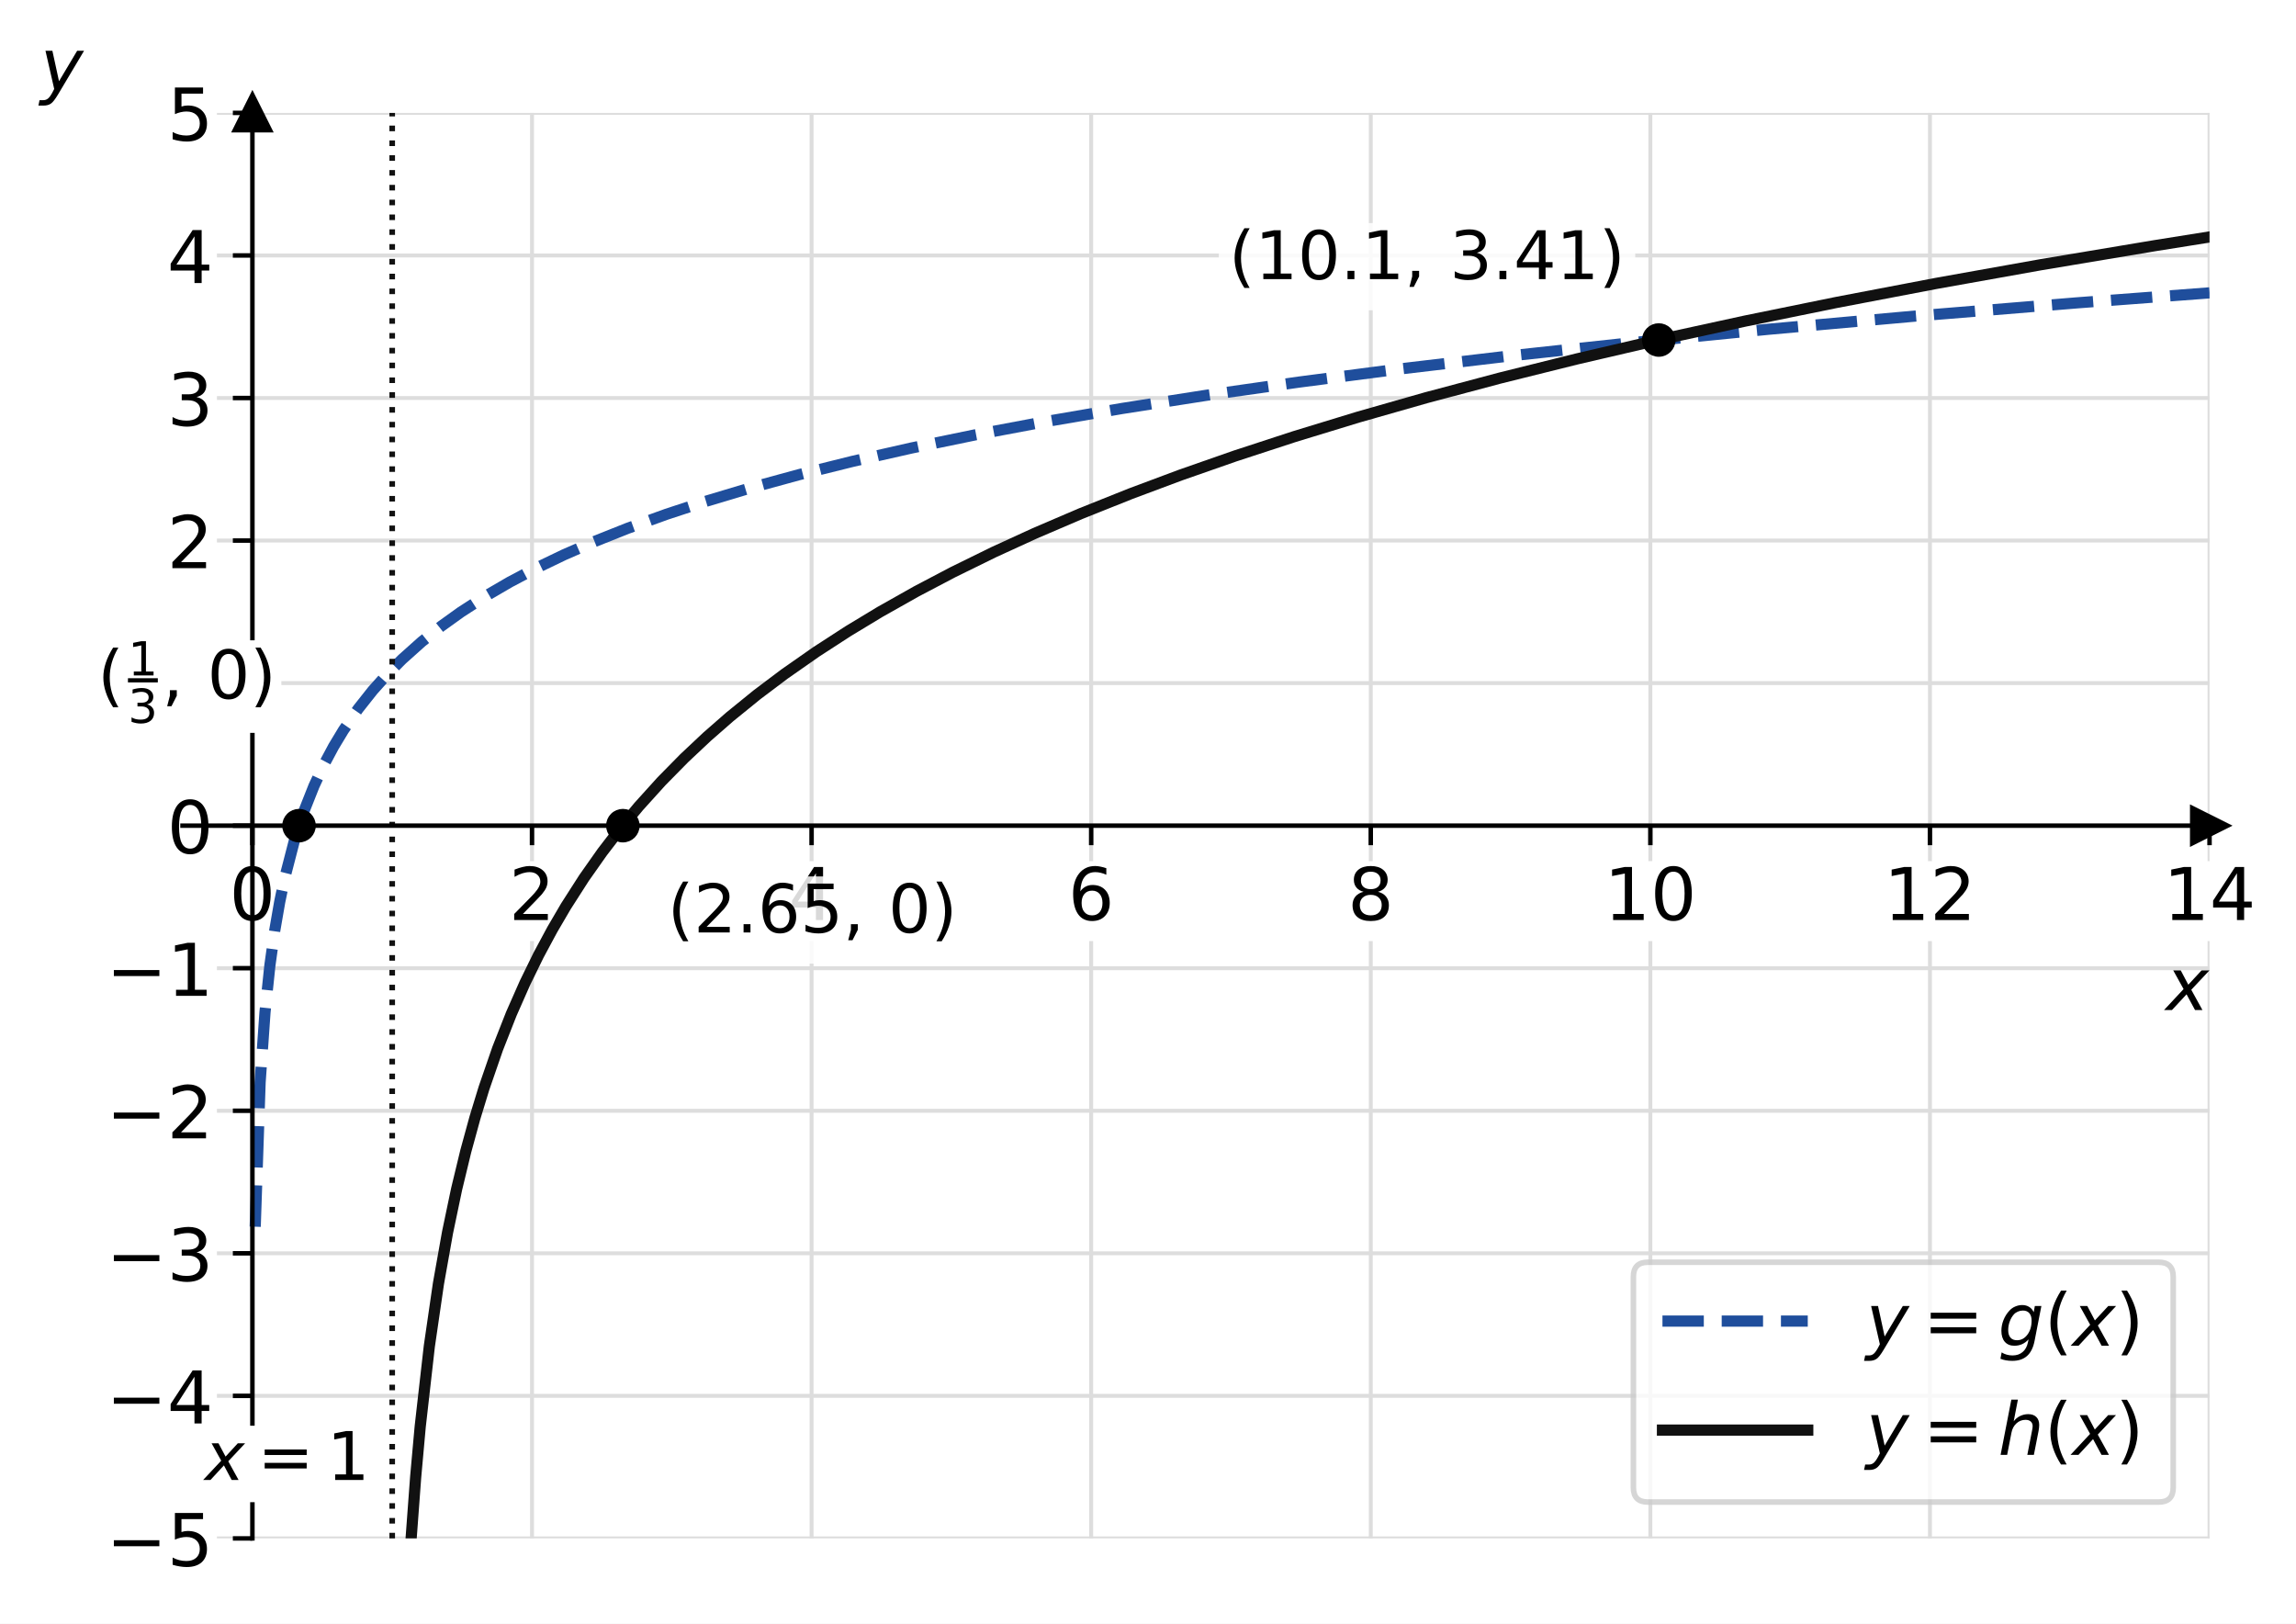
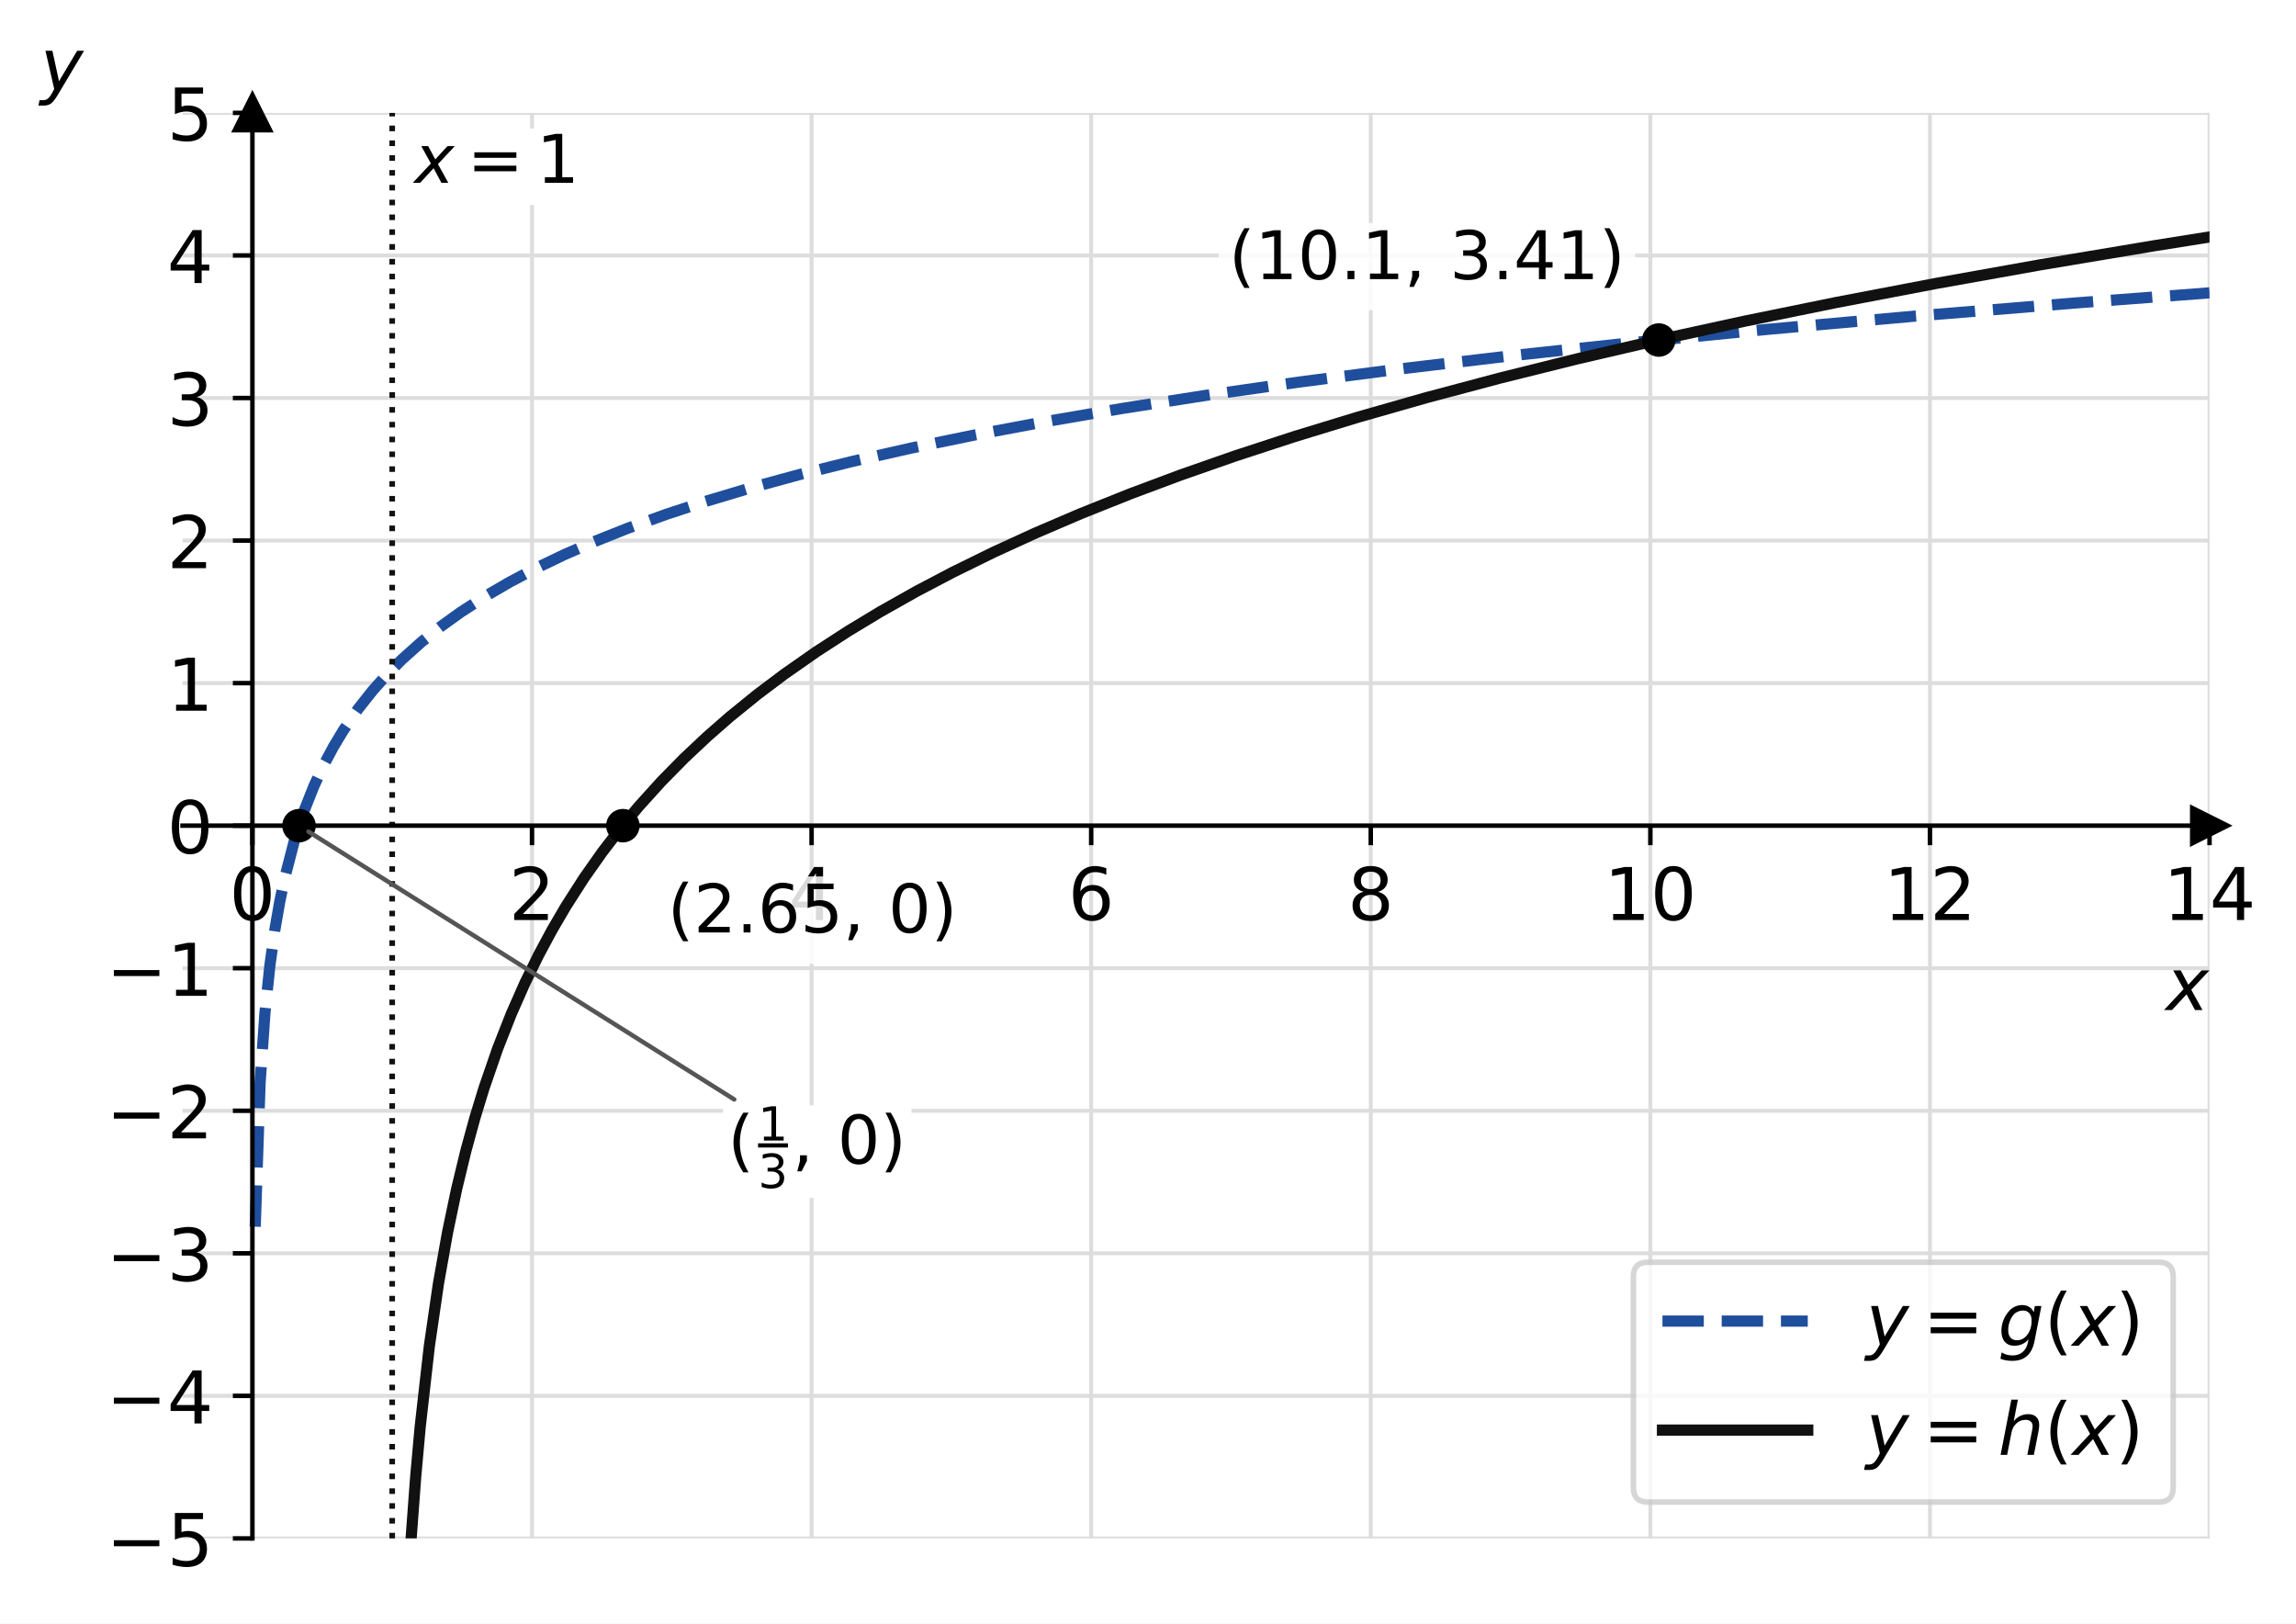
<svg xmlns="http://www.w3.org/2000/svg" xmlns:xlink="http://www.w3.org/1999/xlink" width="410.829pt" height="290.486pt" viewBox="0 0 410.829 290.486" version="1.1">
  <defs>
    <style type="text/css">*{stroke-linejoin: round; stroke-linecap: butt}</style>
  </defs>
  <g id="figure_1">
    <g id="patch_1">
      <path d="M 0 290.486  L 410.829 290.486  L 410.829 0  L 0 0  z " style="fill: #ffffff" />
    </g>
    <g id="axes_1">
      <g id="patch_2">
        <path d="M 32.658 275.224  L 395.358 275.224  L 395.358 20.2  L 32.658 20.2  z " style="fill: #ffffff" />
      </g>
      <g id="matplotlib.axis_1">
        <g id="xtick_1">
          <g id="line2d_1">
-             <path d="M 45.165 275.224  L 45.165 20.2  " clip-path="url(#p9cba56eabe)" style="fill: none; stroke: #dddddd; stroke-width: 0.7; stroke-linecap: square" />
+             <path d="M 45.165 275.224  L 45.165 20.2  " clip-path="url(#p7bfbd3f71d)" style="fill: none; stroke: #dddddd; stroke-width: 0.7; stroke-linecap: square" />
          </g>
          <g id="line2d_2">
            <defs>
-               <path id="mcb9bb6d988" d="M 0 0  L 0 3.5  " style="stroke: #000000; stroke-width: 0.8" />
+               <path id="mcca59a7340" d="M 0 0  L 0 3.5  " style="stroke: #000000; stroke-width: 0.8" />
            </defs>
            <g>
-               <use xlink:href="#mcb9bb6d988" x="45.165" y="147.712" style="stroke: #000000; stroke-width: 0.8" />
+               <use xlink:href="#mcca59a7340" x="45.165" y="147.712" style="stroke: #000000; stroke-width: 0.8" />
            </g>
          </g>
          <g id="text_1">
-             <g id="patch_3">
-               <path d="M 40.379 168.362  L 49.95 168.362  L 49.95 154.062  L 40.379 154.062  z " style="fill: #ffffff" />
-             </g>
            <text style="font-size: 13px; font-family: 'DejaVu Sans'; text-anchor: middle" x="45.165" y="164.589" transform="rotate(-0 45.16484 164.589)">0</text>
          </g>
        </g>
        <g id="xtick_2">
          <g id="line2d_3">
-             <path d="M 95.192 275.224  L 95.192 20.2  " clip-path="url(#p9cba56eabe)" style="fill: none; stroke: #dddddd; stroke-width: 0.7; stroke-linecap: square" />
+             <path d="M 95.192 275.224  L 95.192 20.2  " clip-path="url(#p7bfbd3f71d)" style="fill: none; stroke: #dddddd; stroke-width: 0.7; stroke-linecap: square" />
          </g>
          <g id="line2d_4">
            <g>
-               <use xlink:href="#mcb9bb6d988" x="95.192" y="147.712" style="stroke: #000000; stroke-width: 0.8" />
+               <use xlink:href="#mcca59a7340" x="95.192" y="147.712" style="stroke: #000000; stroke-width: 0.8" />
            </g>
          </g>
          <g id="text_2">
-             <g id="patch_4">
-               <path d="M 90.407 168.362  L 99.978 168.362  L 99.978 154.062  L 90.407 154.062  z " style="fill: #ffffff" />
-             </g>
            <text style="font-size: 13px; font-family: 'DejaVu Sans'; text-anchor: middle" x="95.192" y="164.589" transform="rotate(-0 95.19243 164.589)">2</text>
          </g>
        </g>
        <g id="xtick_3">
          <g id="line2d_5">
-             <path d="M 145.22 275.224  L 145.22 20.2  " clip-path="url(#p9cba56eabe)" style="fill: none; stroke: #dddddd; stroke-width: 0.7; stroke-linecap: square" />
+             <path d="M 145.22 275.224  L 145.22 20.2  " clip-path="url(#p7bfbd3f71d)" style="fill: none; stroke: #dddddd; stroke-width: 0.7; stroke-linecap: square" />
          </g>
          <g id="line2d_6">
            <g>
-               <use xlink:href="#mcb9bb6d988" x="145.22" y="147.712" style="stroke: #000000; stroke-width: 0.8" />
+               <use xlink:href="#mcca59a7340" x="145.22" y="147.712" style="stroke: #000000; stroke-width: 0.8" />
            </g>
          </g>
          <g id="text_3">
-             <g id="patch_5">
-               <path d="M 140.434 168.362  L 150.006 168.362  L 150.006 154.062  L 140.434 154.062  z " style="fill: #ffffff" />
-             </g>
            <text style="font-size: 13px; font-family: 'DejaVu Sans'; text-anchor: middle" x="145.22" y="164.589" transform="rotate(-0 145.22 164.589)">4</text>
          </g>
        </g>
        <g id="xtick_4">
          <g id="line2d_7">
-             <path d="M 195.248 275.224  L 195.248 20.2  " clip-path="url(#p9cba56eabe)" style="fill: none; stroke: #dddddd; stroke-width: 0.7; stroke-linecap: square" />
+             <path d="M 195.248 275.224  L 195.248 20.2  " clip-path="url(#p7bfbd3f71d)" style="fill: none; stroke: #dddddd; stroke-width: 0.7; stroke-linecap: square" />
          </g>
          <g id="line2d_8">
            <g>
-               <use xlink:href="#mcb9bb6d988" x="195.248" y="147.712" style="stroke: #000000; stroke-width: 0.8" />
+               <use xlink:href="#mcca59a7340" x="195.248" y="147.712" style="stroke: #000000; stroke-width: 0.8" />
            </g>
          </g>
          <g id="text_4">
-             <g id="patch_6">
-               <path d="M 190.462 168.362  L 200.033 168.362  L 200.033 154.062  L 190.462 154.062  z " style="fill: #ffffff" />
-             </g>
            <text style="font-size: 13px; font-family: 'DejaVu Sans'; text-anchor: middle" x="195.248" y="164.589" transform="rotate(-0 195.2476 164.589)">6</text>
          </g>
        </g>
        <g id="xtick_5">
          <g id="line2d_9">
-             <path d="M 245.275 275.224  L 245.275 20.2  " clip-path="url(#p9cba56eabe)" style="fill: none; stroke: #dddddd; stroke-width: 0.7; stroke-linecap: square" />
+             <path d="M 245.275 275.224  L 245.275 20.2  " clip-path="url(#p7bfbd3f71d)" style="fill: none; stroke: #dddddd; stroke-width: 0.7; stroke-linecap: square" />
          </g>
          <g id="line2d_10">
            <g>
-               <use xlink:href="#mcb9bb6d988" x="245.275" y="147.712" style="stroke: #000000; stroke-width: 0.8" />
+               <use xlink:href="#mcca59a7340" x="245.275" y="147.712" style="stroke: #000000; stroke-width: 0.8" />
            </g>
          </g>
          <g id="text_5">
-             <g id="patch_7">
-               <path d="M 240.49 168.362  L 250.061 168.362  L 250.061 154.062  L 240.49 154.062  z " style="fill: #ffffff" />
-             </g>
            <text style="font-size: 13px; font-family: 'DejaVu Sans'; text-anchor: middle" x="245.275" y="164.589" transform="rotate(-0 245.2752 164.589)">8</text>
          </g>
        </g>
        <g id="xtick_6">
          <g id="line2d_11">
-             <path d="M 295.303 275.224  L 295.303 20.2  " clip-path="url(#p9cba56eabe)" style="fill: none; stroke: #dddddd; stroke-width: 0.7; stroke-linecap: square" />
+             <path d="M 295.303 275.224  L 295.303 20.2  " clip-path="url(#p7bfbd3f71d)" style="fill: none; stroke: #dddddd; stroke-width: 0.7; stroke-linecap: square" />
          </g>
          <g id="line2d_12">
            <g>
-               <use xlink:href="#mcb9bb6d988" x="295.303" y="147.712" style="stroke: #000000; stroke-width: 0.8" />
+               <use xlink:href="#mcca59a7340" x="295.303" y="147.712" style="stroke: #000000; stroke-width: 0.8" />
            </g>
          </g>
          <g id="text_6">
-             <g id="patch_8">
-               <path d="M 286.382 168.362  L 304.224 168.362  L 304.224 154.062  L 286.382 154.062  z " style="fill: #ffffff" />
-             </g>
            <text style="font-size: 13px; font-family: 'DejaVu Sans'; text-anchor: middle" x="295.303" y="164.589" transform="rotate(-0 295.3028 164.589)">10</text>
          </g>
        </g>
        <g id="xtick_7">
          <g id="line2d_13">
-             <path d="M 345.33 275.224  L 345.33 20.2  " clip-path="url(#p9cba56eabe)" style="fill: none; stroke: #dddddd; stroke-width: 0.7; stroke-linecap: square" />
+             <path d="M 345.33 275.224  L 345.33 20.2  " clip-path="url(#p7bfbd3f71d)" style="fill: none; stroke: #dddddd; stroke-width: 0.7; stroke-linecap: square" />
          </g>
          <g id="line2d_14">
            <g>
-               <use xlink:href="#mcb9bb6d988" x="345.33" y="147.712" style="stroke: #000000; stroke-width: 0.8" />
+               <use xlink:href="#mcca59a7340" x="345.33" y="147.712" style="stroke: #000000; stroke-width: 0.8" />
            </g>
          </g>
          <g id="text_7">
-             <g id="patch_9">
-               <path d="M 336.409 168.362  L 354.252 168.362  L 354.252 154.062  L 336.409 154.062  z " style="fill: #ffffff" />
-             </g>
            <text style="font-size: 13px; font-family: 'DejaVu Sans'; text-anchor: middle" x="345.33" y="164.589" transform="rotate(-0 345.3304 164.589)">12</text>
          </g>
        </g>
        <g id="xtick_8">
          <g id="line2d_15">
-             <path d="M 395.358 275.224  L 395.358 20.2  " clip-path="url(#p9cba56eabe)" style="fill: none; stroke: #dddddd; stroke-width: 0.7; stroke-linecap: square" />
+             <path d="M 395.358 275.224  L 395.358 20.2  " clip-path="url(#p7bfbd3f71d)" style="fill: none; stroke: #dddddd; stroke-width: 0.7; stroke-linecap: square" />
          </g>
          <g id="line2d_16">
            <g>
-               <use xlink:href="#mcb9bb6d988" x="395.358" y="147.712" style="stroke: #000000; stroke-width: 0.8" />
+               <use xlink:href="#mcca59a7340" x="395.358" y="147.712" style="stroke: #000000; stroke-width: 0.8" />
            </g>
          </g>
          <g id="text_8">
-             <g id="patch_10">
-               <path d="M 386.437 168.362  L 404.279 168.362  L 404.279 154.062  L 386.437 154.062  z " style="fill: #ffffff" />
-             </g>
            <text style="font-size: 13px; font-family: 'DejaVu Sans'; text-anchor: middle" x="395.358" y="164.589" transform="rotate(-0 395.3579 164.589)">14</text>
          </g>
        </g>
        <g id="text_9">
          <g transform="translate(387.5579 181.589)">
            <text>
              <tspan x="0" y="-0.891" style="font-style: oblique; font-size: 13px; font-family: 'DejaVu Sans'">x</tspan>
            </text>
          </g>
        </g>
      </g>
      <g id="matplotlib.axis_2">
        <g id="ytick_1">
          <g id="line2d_17">
-             <path d="M 32.658 275.224  L 395.358 275.224  " clip-path="url(#p9cba56eabe)" style="fill: none; stroke: #dddddd; stroke-width: 0.7; stroke-linecap: square" />
+             <path d="M 32.658 275.224  L 395.358 275.224  " clip-path="url(#p7bfbd3f71d)" style="fill: none; stroke: #dddddd; stroke-width: 0.7; stroke-linecap: square" />
          </g>
          <g id="line2d_18">
            <defs>
-               <path id="m03027951ae" d="M 0 0  L -3.5 0  " style="stroke: #000000; stroke-width: 0.8" />
+               <path id="m0af4cb0557" d="M 0 0  L -3.5 0  " style="stroke: #000000; stroke-width: 0.8" />
            </defs>
            <g>
-               <use xlink:href="#m03027951ae" x="45.165" y="275.224" style="stroke: #000000; stroke-width: 0.8" />
+               <use xlink:href="#m0af4cb0557" x="45.165" y="275.224" style="stroke: #000000; stroke-width: 0.8" />
            </g>
          </g>
          <g id="text_10">
-             <g id="patch_11">
-               <path d="M 18.35 283.936  L 38.815 283.936  L 38.815 269.636  L 18.35 269.636  z " style="fill: #ffffff" />
-             </g>
            <text style="font-size: 13px; font-family: 'DejaVu Sans'; text-anchor: end" x="38.165" y="280.162" transform="rotate(-0 38.16484 280.1625)">−5</text>
          </g>
        </g>
        <g id="ytick_2">
          <g id="line2d_19">
-             <path d="M 32.658 249.722  L 395.358 249.722  " clip-path="url(#p9cba56eabe)" style="fill: none; stroke: #dddddd; stroke-width: 0.7; stroke-linecap: square" />
+             <path d="M 32.658 249.722  L 395.358 249.722  " clip-path="url(#p7bfbd3f71d)" style="fill: none; stroke: #dddddd; stroke-width: 0.7; stroke-linecap: square" />
          </g>
          <g id="line2d_20">
            <g>
-               <use xlink:href="#m03027951ae" x="45.165" y="249.722" style="stroke: #000000; stroke-width: 0.8" />
+               <use xlink:href="#m0af4cb0557" x="45.165" y="249.722" style="stroke: #000000; stroke-width: 0.8" />
            </g>
          </g>
          <g id="text_11">
-             <g id="patch_12">
-               <path d="M 18.35 258.433  L 38.815 258.433  L 38.815 244.133  L 18.35 244.133  z " style="fill: #ffffff" />
-             </g>
            <text style="font-size: 13px; font-family: 'DejaVu Sans'; text-anchor: end" x="38.165" y="254.66" transform="rotate(-0 38.16484 254.6601)">−4</text>
          </g>
        </g>
        <g id="ytick_3">
          <g id="line2d_21">
-             <path d="M 32.658 224.219  L 395.358 224.219  " clip-path="url(#p9cba56eabe)" style="fill: none; stroke: #dddddd; stroke-width: 0.7; stroke-linecap: square" />
+             <path d="M 32.658 224.219  L 395.358 224.219  " clip-path="url(#p7bfbd3f71d)" style="fill: none; stroke: #dddddd; stroke-width: 0.7; stroke-linecap: square" />
          </g>
          <g id="line2d_22">
            <g>
-               <use xlink:href="#m03027951ae" x="45.165" y="224.219" style="stroke: #000000; stroke-width: 0.8" />
+               <use xlink:href="#m0af4cb0557" x="45.165" y="224.219" style="stroke: #000000; stroke-width: 0.8" />
            </g>
          </g>
          <g id="text_12">
-             <g id="patch_13">
-               <path d="M 18.35 232.931  L 38.815 232.931  L 38.815 218.631  L 18.35 218.631  z " style="fill: #ffffff" />
-             </g>
            <text style="font-size: 13px; font-family: 'DejaVu Sans'; text-anchor: end" x="38.165" y="229.158" transform="rotate(-0 38.16484 229.1577)">−3</text>
          </g>
        </g>
        <g id="ytick_4">
          <g id="line2d_23">
-             <path d="M 32.658 198.717  L 395.358 198.717  " clip-path="url(#p9cba56eabe)" style="fill: none; stroke: #dddddd; stroke-width: 0.7; stroke-linecap: square" />
+             <path d="M 32.658 198.717  L 395.358 198.717  " clip-path="url(#p7bfbd3f71d)" style="fill: none; stroke: #dddddd; stroke-width: 0.7; stroke-linecap: square" />
          </g>
          <g id="line2d_24">
            <g>
-               <use xlink:href="#m03027951ae" x="45.165" y="198.717" style="stroke: #000000; stroke-width: 0.8" />
+               <use xlink:href="#m0af4cb0557" x="45.165" y="198.717" style="stroke: #000000; stroke-width: 0.8" />
            </g>
          </g>
          <g id="text_13">
-             <g id="patch_14">
-               <path d="M 18.35 207.428  L 38.815 207.428  L 38.815 193.128  L 18.35 193.128  z " style="fill: #ffffff" />
-             </g>
            <text style="font-size: 13px; font-family: 'DejaVu Sans'; text-anchor: end" x="38.165" y="203.655" transform="rotate(-0 38.16484 203.6553)">−2</text>
          </g>
        </g>
        <g id="ytick_5">
          <g id="line2d_25">
-             <path d="M 32.658 173.214  L 395.358 173.214  " clip-path="url(#p9cba56eabe)" style="fill: none; stroke: #dddddd; stroke-width: 0.7; stroke-linecap: square" />
+             <path d="M 32.658 173.214  L 395.358 173.214  " clip-path="url(#p7bfbd3f71d)" style="fill: none; stroke: #dddddd; stroke-width: 0.7; stroke-linecap: square" />
          </g>
          <g id="line2d_26">
            <g>
-               <use xlink:href="#m03027951ae" x="45.165" y="173.214" style="stroke: #000000; stroke-width: 0.8" />
+               <use xlink:href="#m0af4cb0557" x="45.165" y="173.214" style="stroke: #000000; stroke-width: 0.8" />
            </g>
          </g>
          <g id="text_14">
-             <g id="patch_15">
-               <path d="M 18.35 181.926  L 38.815 181.926  L 38.815 167.626  L 18.35 167.626  z " style="fill: #ffffff" />
-             </g>
            <text style="font-size: 13px; font-family: 'DejaVu Sans'; text-anchor: end" x="38.165" y="178.153" transform="rotate(-0 38.16484 178.1529)">−1</text>
          </g>
        </g>
        <g id="ytick_6">
          <g id="line2d_27">
-             <path d="M 32.658 147.712  L 395.358 147.712  " clip-path="url(#p9cba56eabe)" style="fill: none; stroke: #dddddd; stroke-width: 0.7; stroke-linecap: square" />
+             <path d="M 32.658 147.712  L 395.358 147.712  " clip-path="url(#p7bfbd3f71d)" style="fill: none; stroke: #dddddd; stroke-width: 0.7; stroke-linecap: square" />
          </g>
          <g id="line2d_28">
            <g>
-               <use xlink:href="#m03027951ae" x="45.165" y="147.712" style="stroke: #000000; stroke-width: 0.8" />
+               <use xlink:href="#m0af4cb0557" x="45.165" y="147.712" style="stroke: #000000; stroke-width: 0.8" />
            </g>
          </g>
          <g id="text_15">
-             <g id="patch_16">
-               <path d="M 29.244 156.424  L 38.815 156.424  L 38.815 142.124  L 29.244 142.124  z " style="fill: #ffffff" />
-             </g>
            <text style="font-size: 13px; font-family: 'DejaVu Sans'; text-anchor: end" x="38.165" y="152.65" transform="rotate(-0 38.16484 152.6505)">0</text>
          </g>
        </g>
        <g id="ytick_7">
          <g id="line2d_29">
-             <path d="M 32.658 122.21  L 395.358 122.21  " clip-path="url(#p9cba56eabe)" style="fill: none; stroke: #dddddd; stroke-width: 0.7; stroke-linecap: square" />
+             <path d="M 32.658 122.21  L 395.358 122.21  " clip-path="url(#p7bfbd3f71d)" style="fill: none; stroke: #dddddd; stroke-width: 0.7; stroke-linecap: square" />
          </g>
          <g id="line2d_30">
            <g>
-               <use xlink:href="#m03027951ae" x="45.165" y="122.21" style="stroke: #000000; stroke-width: 0.8" />
+               <use xlink:href="#m0af4cb0557" x="45.165" y="122.21" style="stroke: #000000; stroke-width: 0.8" />
            </g>
          </g>
          <g id="text_16">
-             <g id="patch_17">
-               <path d="M 29.244 130.921  L 38.815 130.921  L 38.815 116.621  L 29.244 116.621  z " style="fill: #ffffff" />
-             </g>
            <text style="font-size: 13px; font-family: 'DejaVu Sans'; text-anchor: end" x="38.165" y="127.148" transform="rotate(-0 38.16484 127.1481)">1</text>
          </g>
        </g>
        <g id="ytick_8">
          <g id="line2d_31">
-             <path d="M 32.658 96.707  L 395.358 96.707  " clip-path="url(#p9cba56eabe)" style="fill: none; stroke: #dddddd; stroke-width: 0.7; stroke-linecap: square" />
+             <path d="M 32.658 96.707  L 395.358 96.707  " clip-path="url(#p7bfbd3f71d)" style="fill: none; stroke: #dddddd; stroke-width: 0.7; stroke-linecap: square" />
          </g>
          <g id="line2d_32">
            <g>
-               <use xlink:href="#m03027951ae" x="45.165" y="96.707" style="stroke: #000000; stroke-width: 0.8" />
+               <use xlink:href="#m0af4cb0557" x="45.165" y="96.707" style="stroke: #000000; stroke-width: 0.8" />
            </g>
          </g>
          <g id="text_17">
-             <g id="patch_18">
-               <path d="M 29.244 105.419  L 38.815 105.419  L 38.815 91.119  L 29.244 91.119  z " style="fill: #ffffff" />
-             </g>
            <text style="font-size: 13px; font-family: 'DejaVu Sans'; text-anchor: end" x="38.165" y="101.646" transform="rotate(-0 38.16484 101.6457)">2</text>
          </g>
        </g>
        <g id="ytick_9">
          <g id="line2d_33">
-             <path d="M 32.658 71.205  L 395.358 71.205  " clip-path="url(#p9cba56eabe)" style="fill: none; stroke: #dddddd; stroke-width: 0.7; stroke-linecap: square" />
+             <path d="M 32.658 71.205  L 395.358 71.205  " clip-path="url(#p7bfbd3f71d)" style="fill: none; stroke: #dddddd; stroke-width: 0.7; stroke-linecap: square" />
          </g>
          <g id="line2d_34">
            <g>
-               <use xlink:href="#m03027951ae" x="45.165" y="71.205" style="stroke: #000000; stroke-width: 0.8" />
+               <use xlink:href="#m0af4cb0557" x="45.165" y="71.205" style="stroke: #000000; stroke-width: 0.8" />
            </g>
          </g>
          <g id="text_18">
-             <g id="patch_19">
-               <path d="M 29.244 79.916  L 38.815 79.916  L 38.815 65.616  L 29.244 65.616  z " style="fill: #ffffff" />
-             </g>
            <text style="font-size: 13px; font-family: 'DejaVu Sans'; text-anchor: end" x="38.165" y="76.143" transform="rotate(-0 38.16484 76.14328)">3</text>
          </g>
        </g>
        <g id="ytick_10">
          <g id="line2d_35">
-             <path d="M 32.658 45.702  L 395.358 45.702  " clip-path="url(#p9cba56eabe)" style="fill: none; stroke: #dddddd; stroke-width: 0.7; stroke-linecap: square" />
+             <path d="M 32.658 45.702  L 395.358 45.702  " clip-path="url(#p7bfbd3f71d)" style="fill: none; stroke: #dddddd; stroke-width: 0.7; stroke-linecap: square" />
          </g>
          <g id="line2d_36">
            <g>
-               <use xlink:href="#m03027951ae" x="45.165" y="45.702" style="stroke: #000000; stroke-width: 0.8" />
+               <use xlink:href="#m0af4cb0557" x="45.165" y="45.702" style="stroke: #000000; stroke-width: 0.8" />
            </g>
          </g>
          <g id="text_19">
-             <g id="patch_20">
-               <path d="M 29.244 54.414  L 38.815 54.414  L 38.815 40.114  L 29.244 40.114  z " style="fill: #ffffff" />
-             </g>
            <text style="font-size: 13px; font-family: 'DejaVu Sans'; text-anchor: end" x="38.165" y="50.641" transform="rotate(-0 38.16484 50.64088)">4</text>
          </g>
        </g>
        <g id="ytick_11">
          <g id="line2d_37">
-             <path d="M 32.658 20.2  L 395.358 20.2  " clip-path="url(#p9cba56eabe)" style="fill: none; stroke: #dddddd; stroke-width: 0.7; stroke-linecap: square" />
+             <path d="M 32.658 20.2  L 395.358 20.2  " clip-path="url(#p7bfbd3f71d)" style="fill: none; stroke: #dddddd; stroke-width: 0.7; stroke-linecap: square" />
          </g>
          <g id="line2d_38">
            <g>
-               <use xlink:href="#m03027951ae" x="45.165" y="20.2" style="stroke: #000000; stroke-width: 0.8" />
+               <use xlink:href="#m0af4cb0557" x="45.165" y="20.2" style="stroke: #000000; stroke-width: 0.8" />
            </g>
          </g>
          <g id="text_20">
-             <g id="patch_21">
-               <path d="M 29.244 28.912  L 38.815 28.912  L 38.815 14.612  L 29.244 14.612  z " style="fill: #ffffff" />
-             </g>
            <text style="font-size: 13px; font-family: 'DejaVu Sans'; text-anchor: end" x="38.165" y="25.138" transform="rotate(-0 38.16484 25.13848)">5</text>
          </g>
        </g>
        <g id="text_21">
          <g transform="translate(7.2 17.07695)">
            <text>
              <tspan x="0" y="-0.891" style="font-style: oblique; font-size: 13px; font-family: 'DejaVu Sans'">y</tspan>
            </text>
          </g>
        </g>
      </g>
      <g id="line2d_39">
        <defs>
-           <path id="m3032c19a45" d="M 3 0  L -3 -3  L -3 3  z " style="stroke: #000000; stroke-linejoin: miter" />
+           <path id="m208446ae0b" d="M 3 0  L -3 -3  L -3 3  z " style="stroke: #000000; stroke-linejoin: miter" />
        </defs>
        <g>
-           <use xlink:href="#m3032c19a45" x="395.358" y="147.712" style="stroke: #000000; stroke-linejoin: miter" />
+           <use xlink:href="#m208446ae0b" x="395.358" y="147.712" style="stroke: #000000; stroke-linejoin: miter" />
        </g>
      </g>
      <g id="line2d_40">
        <defs>
-           <path id="m938086dce6" d="M 0 -3  L -3 3  L 3 3  z " style="stroke: #000000; stroke-linejoin: miter" />
+           <path id="m4b805b42ce" d="M 0 -3  L -3 3  L 3 3  z " style="stroke: #000000; stroke-linejoin: miter" />
        </defs>
        <g>
-           <use xlink:href="#m938086dce6" x="45.165" y="20.2" style="stroke: #000000; stroke-linejoin: miter" />
+           <use xlink:href="#m4b805b42ce" x="45.165" y="20.2" style="stroke: #000000; stroke-linejoin: miter" />
        </g>
      </g>
      <g id="line2d_41">
-         <path d="M 45.665 219.461  L 46.542 193.645  L 47.418 181.082  L 48.294 172.703  L 49.171 166.406  L 50.047 161.36  L 50.924 157.15  L 52.677 150.373  L 54.429 145.025  L 56.182 140.606  L 57.935 136.84  L 59.688 133.56  L 61.441 130.654  L 64.07 126.835  L 66.699 123.514  L 69.329 120.577  L 71.958 117.942  L 75.464 114.807  L 78.969 112.014  L 82.475 109.498  L 86.857 106.666  L 91.239 104.117  L 95.621 101.8  L 100.88 99.272  L 106.138 96.972  L 112.273 94.527  L 119.285 91.993  L 126.296 89.688  L 134.184 87.321  L 142.948 84.927  L 152.589 82.529  L 163.106 80.147  L 174.499 77.795  L 186.769 75.484  L 200.792 73.075  L 215.691 70.744  L 232.343 68.368  L 250.748 65.976  L 270.906 63.59  L 292.816 61.228  L 316.48 58.901  L 342.773 56.542  L 371.695 54.177  L 395.358 52.392  L 395.358 52.392  " clip-path="url(#p9cba56eabe)" style="fill: none; stroke-dasharray: 7.4,3.2; stroke-dashoffset: 0; stroke: #1f4e9c; stroke-width: 2" />
+         <path d="M 45.665 219.461  L 46.542 193.645  L 47.418 181.082  L 48.294 172.703  L 49.171 166.406  L 50.047 161.36  L 50.924 157.15  L 52.677 150.373  L 54.429 145.025  L 56.182 140.606  L 57.935 136.84  L 59.688 133.56  L 61.441 130.654  L 64.07 126.835  L 66.699 123.514  L 69.329 120.577  L 71.958 117.942  L 75.464 114.807  L 78.969 112.014  L 82.475 109.498  L 86.857 106.666  L 91.239 104.117  L 95.621 101.8  L 100.88 99.272  L 106.138 96.972  L 112.273 94.527  L 119.285 91.993  L 126.296 89.688  L 134.184 87.321  L 142.948 84.927  L 152.589 82.529  L 163.106 80.147  L 174.499 77.795  L 186.769 75.484  L 200.792 73.075  L 215.691 70.744  L 232.343 68.368  L 250.748 65.976  L 270.906 63.59  L 292.816 61.228  L 316.48 58.901  L 342.773 56.542  L 371.695 54.177  L 395.358 52.392  L 395.358 52.392  " clip-path="url(#p7bfbd3f71d)" style="fill: none; stroke-dasharray: 7.4,3.2; stroke-dashoffset: 0; stroke: #1f4e9c; stroke-width: 2" />
      </g>
      <g id="line2d_42">
-         <path d="M 72.656 291.486  L 72.748 289.295  L 73.562 275.246  L 74.377 264.244  L 75.192 255.198  L 76.821 240.844  L 78.45 229.655  L 80.08 220.485  L 81.709 212.714  L 83.338 205.973  L 84.968 200.019  L 86.597 194.688  L 89.041 187.611  L 91.485 181.396  L 93.929 175.858  L 96.373 170.862  L 98.817 166.312  L 101.261 162.135  L 104.52 157.05  L 107.779 152.426  L 111.037 148.187  L 114.296 144.273  L 118.369 139.769  L 122.443 135.63  L 126.516 131.802  L 130.589 128.241  L 135.477 124.273  L 140.366 120.591  L 146.068 116.607  L 151.771 112.911  L 157.474 109.465  L 163.991 105.793  L 170.508 102.367  L 177.84 98.769  L 185.172 95.409  L 193.319 91.918  L 202.281 88.335  L 211.242 84.987  L 221.018 81.57  L 231.609 78.109  L 243.014 74.627  L 255.234 71.142  L 268.269 67.67  L 282.118 64.224  L 296.783 60.811  L 312.261 57.441  L 328.555 54.119  L 346.478 50.698  L 365.215 47.351  L 385.582 43.947  L 395.358 42.39  L 395.358 42.39  " clip-path="url(#p9cba56eabe)" style="fill: none; stroke: #111111; stroke-width: 2; stroke-linecap: square" />
+         <path d="M 72.656 291.486  L 72.748 289.295  L 73.562 275.246  L 74.377 264.244  L 75.192 255.198  L 76.821 240.844  L 78.45 229.655  L 80.08 220.485  L 81.709 212.714  L 83.338 205.973  L 84.968 200.019  L 86.597 194.688  L 89.041 187.611  L 91.485 181.396  L 93.929 175.858  L 96.373 170.862  L 98.817 166.312  L 101.261 162.135  L 104.52 157.05  L 107.779 152.426  L 111.037 148.187  L 114.296 144.273  L 118.369 139.769  L 122.443 135.63  L 126.516 131.802  L 130.589 128.241  L 135.477 124.273  L 140.366 120.591  L 146.068 116.607  L 151.771 112.911  L 157.474 109.465  L 163.991 105.793  L 170.508 102.367  L 177.84 98.769  L 185.172 95.409  L 193.319 91.918  L 202.281 88.335  L 211.242 84.987  L 221.018 81.57  L 231.609 78.109  L 243.014 74.627  L 255.234 71.142  L 268.269 67.67  L 282.118 64.224  L 296.783 60.811  L 312.261 57.441  L 328.555 54.119  L 346.478 50.698  L 365.215 47.351  L 385.582 43.947  L 395.358 42.39  L 395.358 42.39  " clip-path="url(#p7bfbd3f71d)" style="fill: none; stroke: #111111; stroke-width: 2; stroke-linecap: square" />
      </g>
      <g id="line2d_43">
-         <path d="M 70.179 275.224  L 70.179 20.2  " clip-path="url(#p9cba56eabe)" style="fill: none; stroke-dasharray: 1,1.65; stroke-dashoffset: 0; stroke: #111111" />
+         <path d="M 70.179 275.224  L 70.179 20.2  " clip-path="url(#p7bfbd3f71d)" style="fill: none; stroke-dasharray: 1,1.65; stroke-dashoffset: 0; stroke: #111111" />
      </g>
      <g id="line2d_44">
        <defs>
-           <path id="m3ebe911ab9" d="M 0 2.5  C 0.663 2.5 1.299 2.237 1.768 1.768  C 2.237 1.299 2.5 0.663 2.5 0  C 2.5 -0.663 2.237 -1.299 1.768 -1.768  C 1.299 -2.237 0.663 -2.5 0 -2.5  C -0.663 -2.5 -1.299 -2.237 -1.768 -1.768  C -2.237 -1.299 -2.5 -0.663 -2.5 0  C -2.5 0.663 -2.237 1.299 -1.768 1.768  C -1.299 2.237 -0.663 2.5 0 2.5  z " style="stroke: #000000" />
+           <path id="m71a0197967" d="M 0 2.5  C 0.663 2.5 1.299 2.237 1.768 1.768  C 2.237 1.299 2.5 0.663 2.5 0  C 2.5 -0.663 2.237 -1.299 1.768 -1.768  C 1.299 -2.237 0.663 -2.5 0 -2.5  C -0.663 -2.5 -1.299 -2.237 -1.768 -1.768  C -2.237 -1.299 -2.5 -0.663 -2.5 0  C -2.5 0.663 -2.237 1.299 -1.768 1.768  C -1.299 2.237 -0.663 2.5 0 2.5  z " style="stroke: #000000" />
        </defs>
-         <g clip-path="url(#p9cba56eabe)">
-           <use xlink:href="#m3ebe911ab9" x="53.503" y="147.712" style="stroke: #000000" />
+         <g clip-path="url(#p7bfbd3f71d)">
+           <use xlink:href="#m71a0197967" x="53.503" y="147.712" style="stroke: #000000" />
        </g>
      </g>
      <g id="line2d_45">
-         <g clip-path="url(#p9cba56eabe)">
-           <use xlink:href="#m3ebe911ab9" x="111.451" y="147.712" style="stroke: #000000" />
+         <g clip-path="url(#p7bfbd3f71d)">
+           <use xlink:href="#m71a0197967" x="111.451" y="147.712" style="stroke: #000000" />
        </g>
      </g>
      <g id="line2d_46">
-         <g clip-path="url(#p9cba56eabe)">
-           <use xlink:href="#m3ebe911ab9" x="296.804" y="60.829" style="stroke: #000000" />
-         </g>
-       </g>
-       <g id="patch_22">
+         <g clip-path="url(#p7bfbd3f71d)">
+           <use xlink:href="#m71a0197967" x="296.804" y="60.829" style="stroke: #000000" />
+         </g>
+       </g>
+       <g id="patch_3">
        <path d="M 45.165 275.224  L 45.165 20.2  " style="fill: none; stroke: #000000; stroke-width: 0.8; stroke-linejoin: miter; stroke-linecap: square" />
      </g>
-       <g id="patch_23">
+       <g id="patch_4">
        <path d="M 32.658 147.712  L 395.358 147.712  " style="fill: none; stroke: #000000; stroke-width: 0.8; stroke-linejoin: miter; stroke-linecap: square" />
      </g>
+       <g id="patch_5">
+         <path d="M 131.378 196.695  Q 93.287 172.736 55.197 148.778  " style="fill: none; stroke: #555555; stroke-width: 0.8; stroke-linecap: round" />
+       </g>
      <g id="text_22">
-         <g id="patch_24">
-           <path d="M 16.623 131.112  L 50.343 131.112  L 50.343 114.552  L 16.623 114.552  z " style="fill: #ffffff" />
-         </g>
-         <g transform="translate(17.46278 125.712)">
+         <g id="patch_6">
+           <path d="M 129.372 214.318  L 163.092 214.318  L 163.092 197.758  L 129.372 197.758  z " style="fill: #ffffff" />
+         </g>
+         <g transform="translate(130.2117 208.9178)">
          <text>
            <tspan x="0" y="-0.75" style="font-size: 12px; font-family: 'DejaVu Sans'">(</tspan>
            <tspan x="11.526" y="-0.75" style="font-size: 12px; font-family: 'DejaVu Sans'">,</tspan>
            <tspan x="19.627" y="-0.75" style="font-size: 12px; font-family: 'DejaVu Sans'">0</tspan>
            <tspan x="27.261" y="-0.75" style="font-size: 12px; font-family: 'DejaVu Sans'">)</tspan>
            <tspan x="5.432" y="-4.875" style="font-size: 8.4px; font-family: 'DejaVu Sans'">1</tspan>
            <tspan x="5.432" y="3.609" style="font-size: 8.4px; font-family: 'DejaVu Sans'">3</tspan>
          </text>
          <rect x="5.432" y="-4.375" width="5.344" height="0.75" />
        </g>
      </g>
      <g id="text_23">
-         <g id="patch_25">
+         <g id="patch_7">
          <path d="M 119.451 172.395  L 171.291 172.395  Q 173.091 172.395 173.091 170.595  L 173.091 158.592  Q 173.091 156.792 171.291 156.792  L 119.451 156.792  Q 117.651 156.792 117.651 158.592  L 117.651 170.595  Q 117.651 172.395 119.451 172.395  z " style="fill: #ffffff; opacity: 0.85" />
        </g>
        <g transform="translate(119.4514 167.712)">
          <text>
            <tspan x="0" y="-0.891" style="font-size: 12px; font-family: 'DejaVu Sans'">(</tspan>
            <tspan x="4.682" y="-0.891" style="font-size: 12px; font-family: 'DejaVu Sans'">2</tspan>
            <tspan x="12.316" y="-0.891" style="font-size: 12px; font-family: 'DejaVu Sans'">.</tspan>
            <tspan x="16.131" y="-0.891" style="font-size: 12px; font-family: 'DejaVu Sans'">6</tspan>
            <tspan x="23.766" y="-0.891" style="font-size: 12px; font-family: 'DejaVu Sans'">5</tspan>
            <tspan x="31.4" y="-0.891" style="font-size: 12px; font-family: 'DejaVu Sans'">,</tspan>
            <tspan x="39.501" y="-0.891" style="font-size: 12px; font-family: 'DejaVu Sans'">0</tspan>
            <tspan x="47.136" y="-0.891" style="font-size: 12px; font-family: 'DejaVu Sans'">)</tspan>
          </text>
        </g>
      </g>
      <g id="text_24">
-         <g id="patch_26">
+         <g id="patch_8">
          <path d="M 219.884 55.512  L 290.804 55.512  Q 292.604 55.512 292.604 53.712  L 292.604 41.709  Q 292.604 39.909 290.804 39.909  L 219.884 39.909  Q 218.084 39.909 218.084 41.709  L 218.084 53.712  Q 218.084 55.512 219.884 55.512  z " style="fill: #ffffff; opacity: 0.85" />
        </g>
        <g transform="translate(219.8836 50.8292)">
          <text>
            <tspan x="0" y="-0.891" style="font-size: 12px; font-family: 'DejaVu Sans'">(</tspan>
            <tspan x="4.682" y="-0.891" style="font-size: 12px; font-family: 'DejaVu Sans'">1</tspan>
            <tspan x="12.316" y="-0.891" style="font-size: 12px; font-family: 'DejaVu Sans'">0</tspan>
            <tspan x="19.951" y="-0.891" style="font-size: 12px; font-family: 'DejaVu Sans'">.</tspan>
            <tspan x="23.766" y="-0.891" style="font-size: 12px; font-family: 'DejaVu Sans'">1</tspan>
            <tspan x="31.4" y="-0.891" style="font-size: 12px; font-family: 'DejaVu Sans'">,</tspan>
            <tspan x="39.501" y="-0.891" style="font-size: 12px; font-family: 'DejaVu Sans'">3</tspan>
            <tspan x="47.136" y="-0.891" style="font-size: 12px; font-family: 'DejaVu Sans'">.</tspan>
            <tspan x="50.95" y="-0.891" style="font-size: 12px; font-family: 'DejaVu Sans'">4</tspan>
            <tspan x="58.585" y="-0.891" style="font-size: 12px; font-family: 'DejaVu Sans'">1</tspan>
            <tspan x="66.22" y="-0.891" style="font-size: 12px; font-family: 'DejaVu Sans'">)</tspan>
          </text>
        </g>
      </g>
      <g id="text_25">
-         <g id="patch_27">
-           <path d="M 35.819 268.746  L 67.019 268.746  L 67.019 255.066  L 35.819 255.066  z " style="fill: #ffffff" />
-         </g>
-         <g transform="translate(36.65864 265.023)">
+         <g id="patch_9">
+           <path d="M 73.339 36.674  L 104.539 36.674  L 104.539 22.994  L 73.339 22.994  z " style="fill: #ffffff" />
+         </g>
+         <g transform="translate(74.17864 32.9512)">
          <text>
            <tspan x="0" y="-0.25" style="font-style: oblique; font-size: 12px; font-family: 'DejaVu Sans'">x</tspan>
            <tspan x="9.439" y="-0.25" style="font-size: 12px; font-family: 'DejaVu Sans'">=</tspan>
            <tspan x="21.832" y="-0.25" style="font-size: 12px; font-family: 'DejaVu Sans'">1</tspan>
          </text>
        </g>
      </g>
      <g id="legend_1">
-         <g id="patch_28">
+         <g id="patch_10">
          <path d="M 294.868 268.724  L 386.258 268.724  Q 388.858 268.724 388.858 266.124  L 388.858 228.418  Q 388.858 225.818 386.258 225.818  L 294.868 225.818  Q 292.268 225.818 292.268 228.418  L 292.268 266.124  Q 292.268 268.724 294.868 268.724  z " style="fill: #ffffff; opacity: 0.8; stroke: #cccccc; stroke-linejoin: miter" />
        </g>
        <g id="line2d_47">
          <path d="M 297.468 236.348  L 310.468 236.348  L 323.468 236.348  " style="fill: none; stroke-dasharray: 7.4,3.2; stroke-dashoffset: 0; stroke: #1f4e9c; stroke-width: 2" />
        </g>
        <g id="text_26">
          <g transform="translate(333.8679 240.8979)">
            <text>
              <tspan x="0" y="-0.141" style="font-style: oblique; font-size: 13px; font-family: 'DejaVu Sans'">y</tspan>
              <tspan x="23.651" y="-0.141" style="font-style: oblique; font-size: 13px; font-family: 'DejaVu Sans'">g</tspan>
              <tspan x="36.975" y="-0.141" style="font-style: oblique; font-size: 13px; font-family: 'DejaVu Sans'">x</tspan>
              <tspan x="10.226" y="-0.141" style="font-size: 13px; font-family: 'DejaVu Sans'">=</tspan>
              <tspan x="31.903" y="-0.141" style="font-size: 13px; font-family: 'DejaVu Sans'">(</tspan>
              <tspan x="44.668" y="-0.141" style="font-size: 13px; font-family: 'DejaVu Sans'">)</tspan>
            </text>
          </g>
        </g>
        <g id="line2d_48">
          <path d="M 297.468 255.851  L 310.468 255.851  L 323.468 255.851  " style="fill: none; stroke: #111111; stroke-width: 2; stroke-linecap: square" />
        </g>
        <g id="text_27">
          <g transform="translate(333.8679 260.401)">
            <text>
              <tspan x="0" y="-0.125" style="font-style: oblique; font-size: 13px; font-family: 'DejaVu Sans'">y</tspan>
              <tspan x="23.651" y="-0.125" style="font-style: oblique; font-size: 13px; font-family: 'DejaVu Sans'">h</tspan>
              <tspan x="36.962" y="-0.125" style="font-style: oblique; font-size: 13px; font-family: 'DejaVu Sans'">x</tspan>
              <tspan x="10.226" y="-0.125" style="font-size: 13px; font-family: 'DejaVu Sans'">=</tspan>
              <tspan x="31.891" y="-0.125" style="font-size: 13px; font-family: 'DejaVu Sans'">(</tspan>
              <tspan x="44.656" y="-0.125" style="font-size: 13px; font-family: 'DejaVu Sans'">)</tspan>
            </text>
          </g>
        </g>
      </g>
    </g>
  </g>
  <defs>
-     <clipPath id="p9cba56eabe">
+     <clipPath id="p7bfbd3f71d">
      <rect x="32.658" y="20.2" width="362.7" height="255.024" />
    </clipPath>
  </defs>
</svg>
